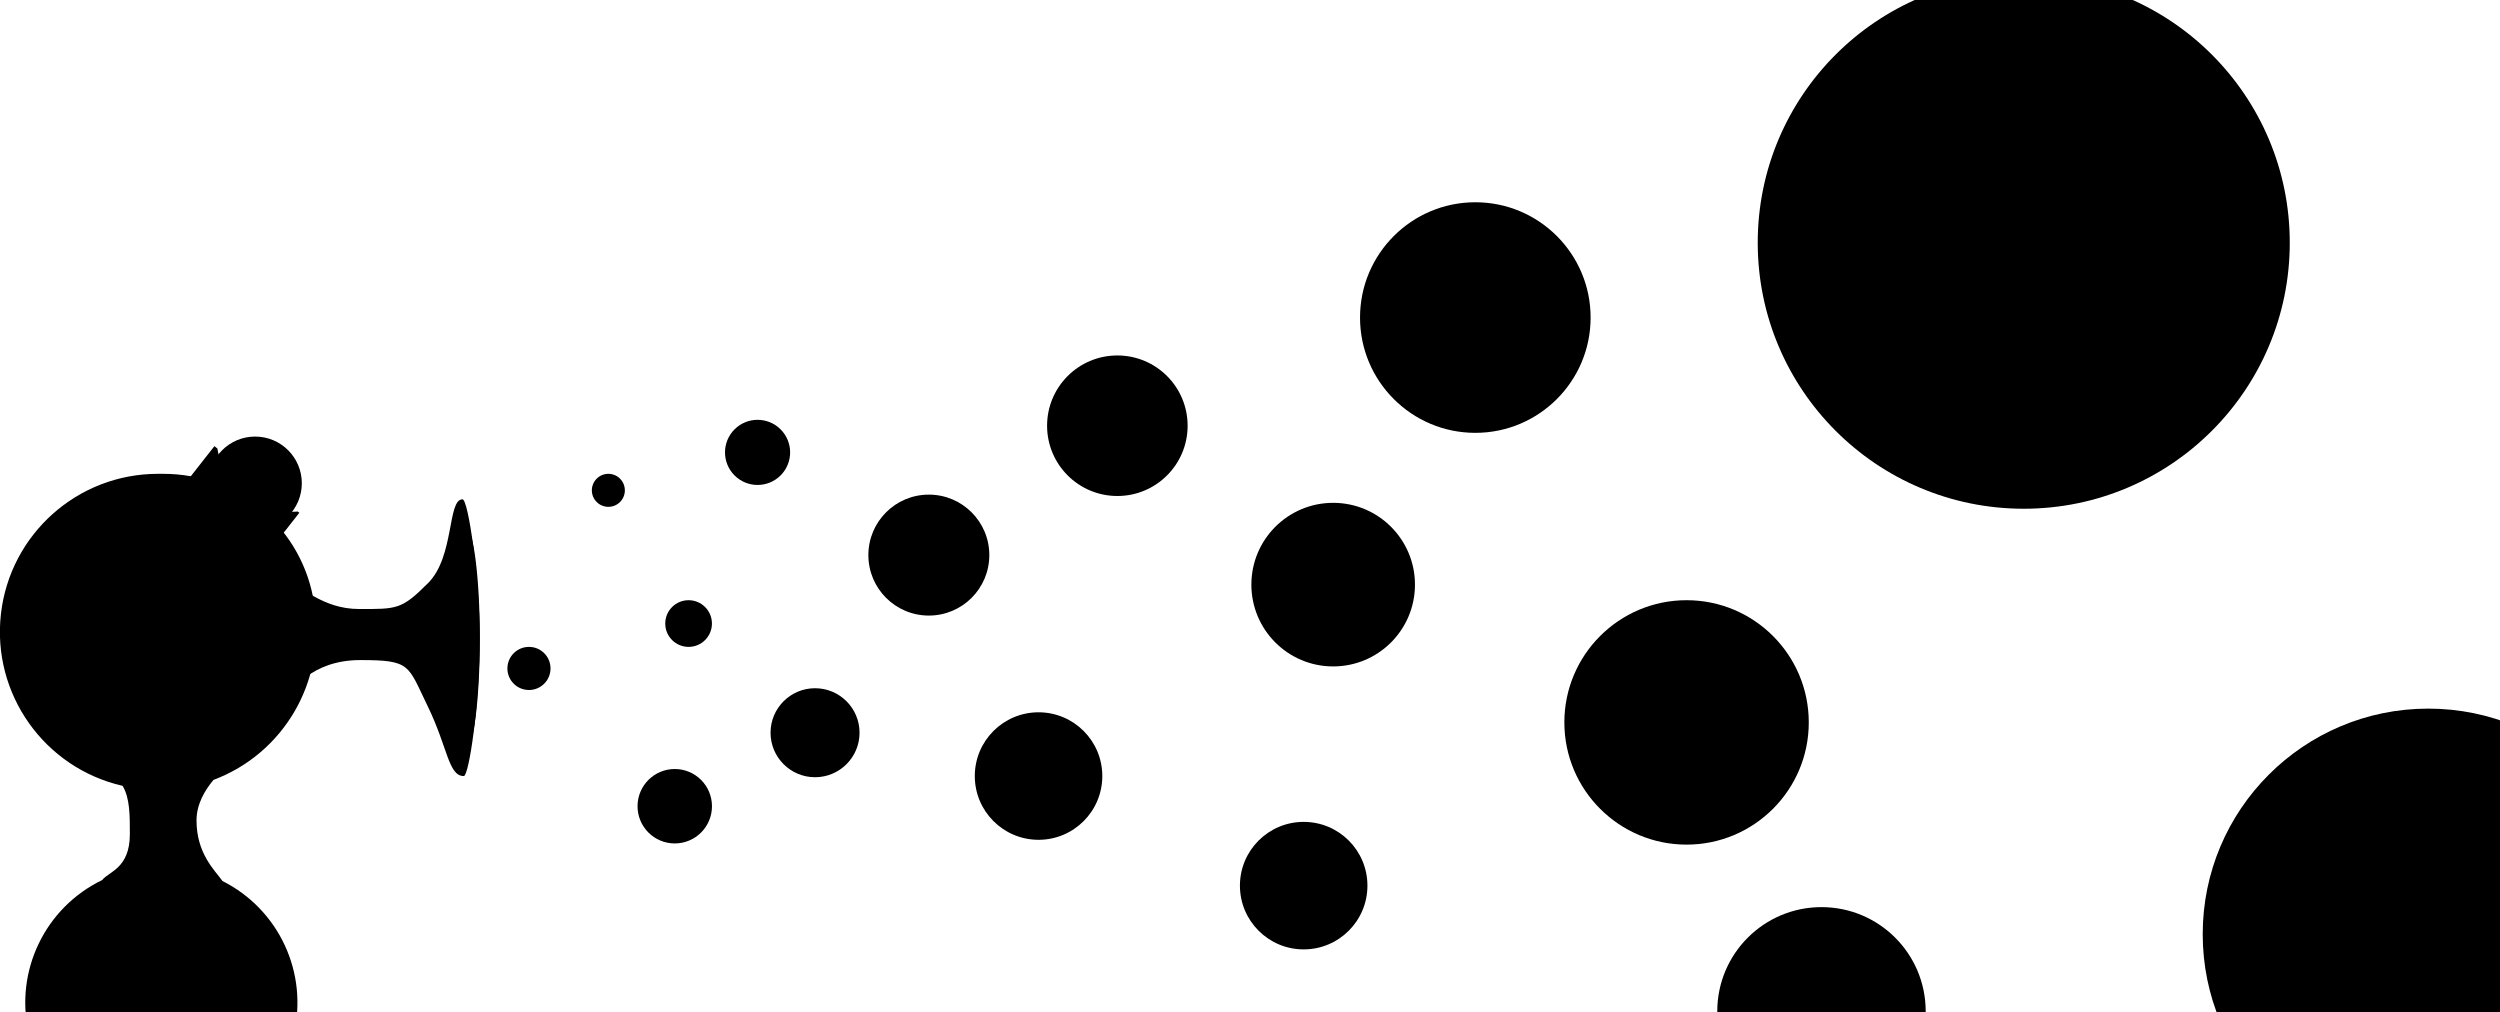
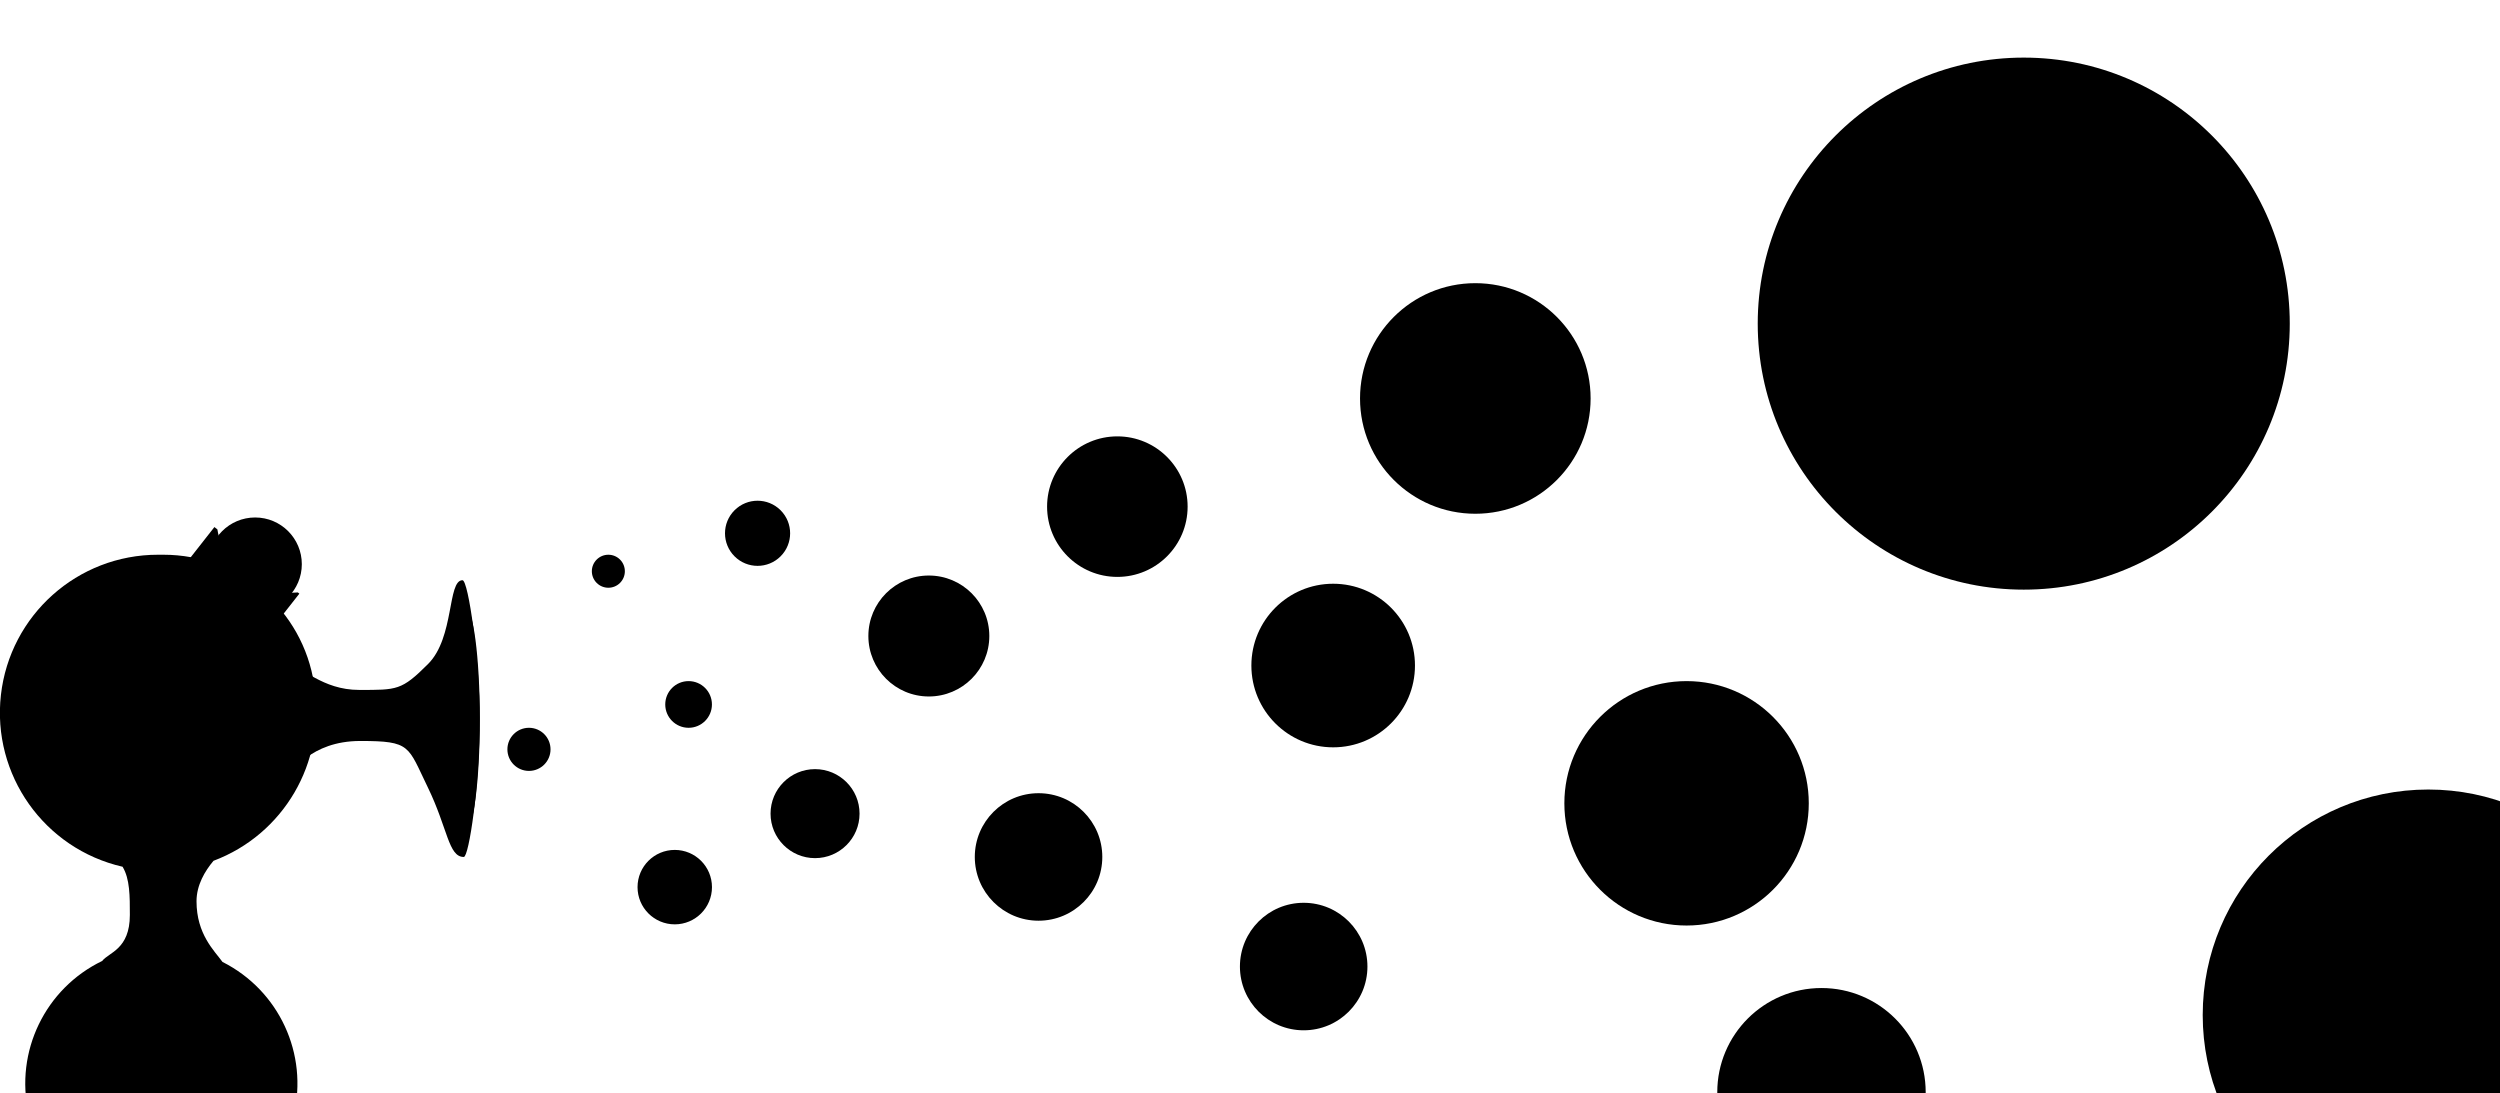
- <svg xmlns="http://www.w3.org/2000/svg" aria-labelledby="title desc" class="blog-character header-svg" role="img" viewBox="0 -50 618 250">
+ <svg xmlns="http://www.w3.org/2000/svg" aria-labelledby="title desc" class="blog-character header-svg" role="img" viewBox="0 -70 618 270">
  <path class="bc-body bc-main" d="M55,167.79c-2-2.77-6.42-6.83-6.42-15,0-4,2.07-7.47,4.2-10a39.1,39.1,0,0,0,24.88-42.59c0-.63,0-1,0-1A37.66,37.66,0,0,0,40.4,67.13l-.67,0-.67,0a39.06,39.06,0,0,0-8.76,77.13c1.82,3,1.8,7.31,1.8,11.91,0,8.54-5.22,9.25-6.84,11.38a33.64,33.64,0,1,0,29.74.24Z" />
  <path class="bc-mouth bc-main" d="M71.17,120.85c1.25.43,5.33-7.68,17.89-7.68s11.7,1.19,16.68,11.43,5.09,17.24,8.91,17.24c1.26,0,3.94-17.6,3.94-34.32,0-14.25-2.81-34.09-4.26-34.09-3.76,0-1.95,14.15-8.51,20.71s-7.65,6.41-17,6.41-13.93-5.91-17.61-6Z" />
  <ellipse class="bc-inner-mouth bc-main" cx="114.94" cy="107.84" rx="3.67" ry="27.84" />
  <circle class="bc-eye-white bc-main" cx="63.07" cy="69.46" r="11.54" />
  <path class="bc-eyelid bc-main" d="M60.74,72.65a18.59,18.59,0,0,1-7-11.78L53,60.29,39.06,78.06l21,16.46L74,76.75l-.38-.3A18.58,18.58,0,0,1,60.74,72.65Z" />
  <circle class="bc-eyeball bc-main" cx="68" cy="68" r="5.77" />
  <circle class="bc-glare bc-main" cx="69" cy="67" r="1.3" />
  <circle class="bc-bubble" cx="170.22" cy="104.14" r="5.77" />
  <circle class="bc-bubble" cx="201.48" cy="131.13" r="11" />
  <circle class="bc-bubble" cx="130.76" cy="115.24" r="5.33" />
  <circle class="bc-bubble" cx="150.39" cy="71.21" r="4.08" transform="translate(-6.31 127.2) rotate(-45)" />
  <circle class="bc-bubble" cx="276.21" cy="55.24" r="17.37" />
  <circle class="bc-bubble" cx="166.8" cy="149.3" r="9.2" />
  <circle class="bc-bubble" cx="187.27" cy="61.83" r="8.05" transform="translate(11.13 150.53) rotate(-45)" />
  <circle class="bc-bubble" cx="256.73" cy="141.84" r="15.76" />
  <circle class="bc-bubble" cx="229.61" cy="87.22" r="14.95" />
  <circle class="bc-bubble" cx="364.7" cy="28.5" r="28.5" />
  <circle class="bc-bubble" cx="329.56" cy="94.52" r="20.22" />
  <circle class="bc-bubble" cx="322.27" cy="168.93" r="15.76" />
  <circle class="bc-bubble" cx="416.92" cy="128.58" r="30.21" />
  <circle class="bc-bubble" cx="450.27" cy="200" r="25.76" />
  <circle class="bc-bubble" cx="500.27" cy="10" r="65.76" />
  <circle class="bc-bubble" cx="600.27" cy="180.93" r="55.76" />
</svg>
